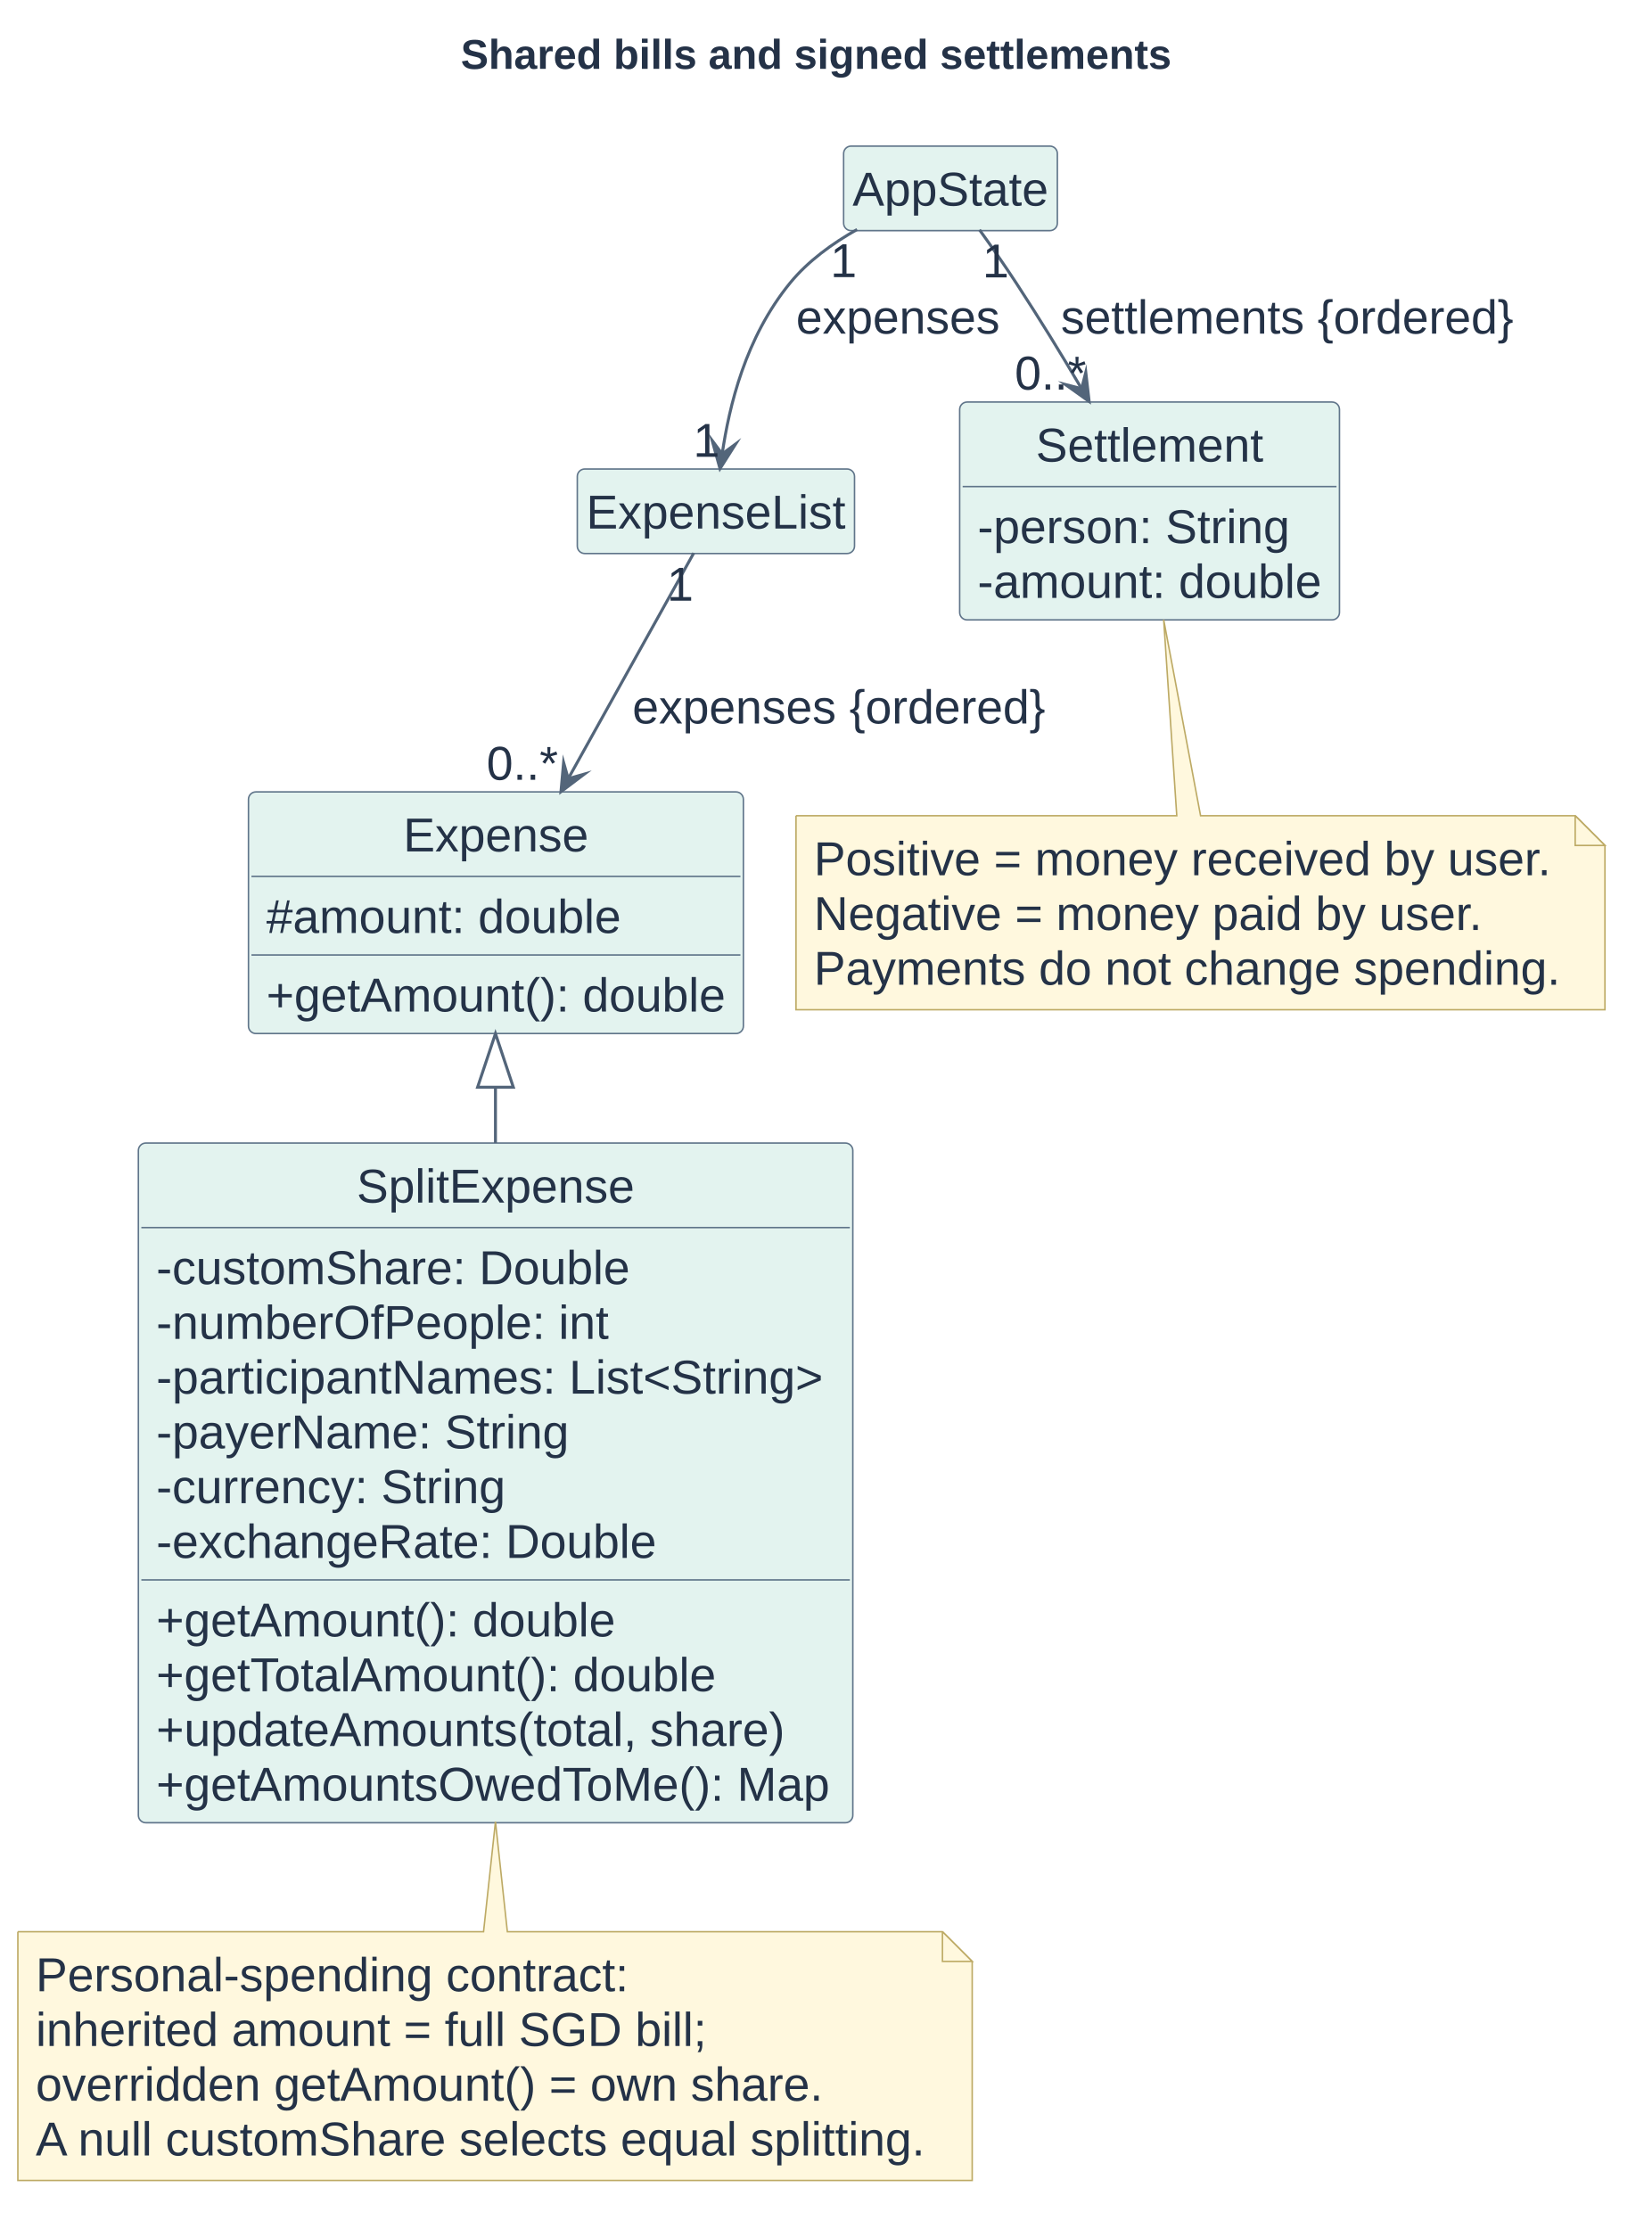
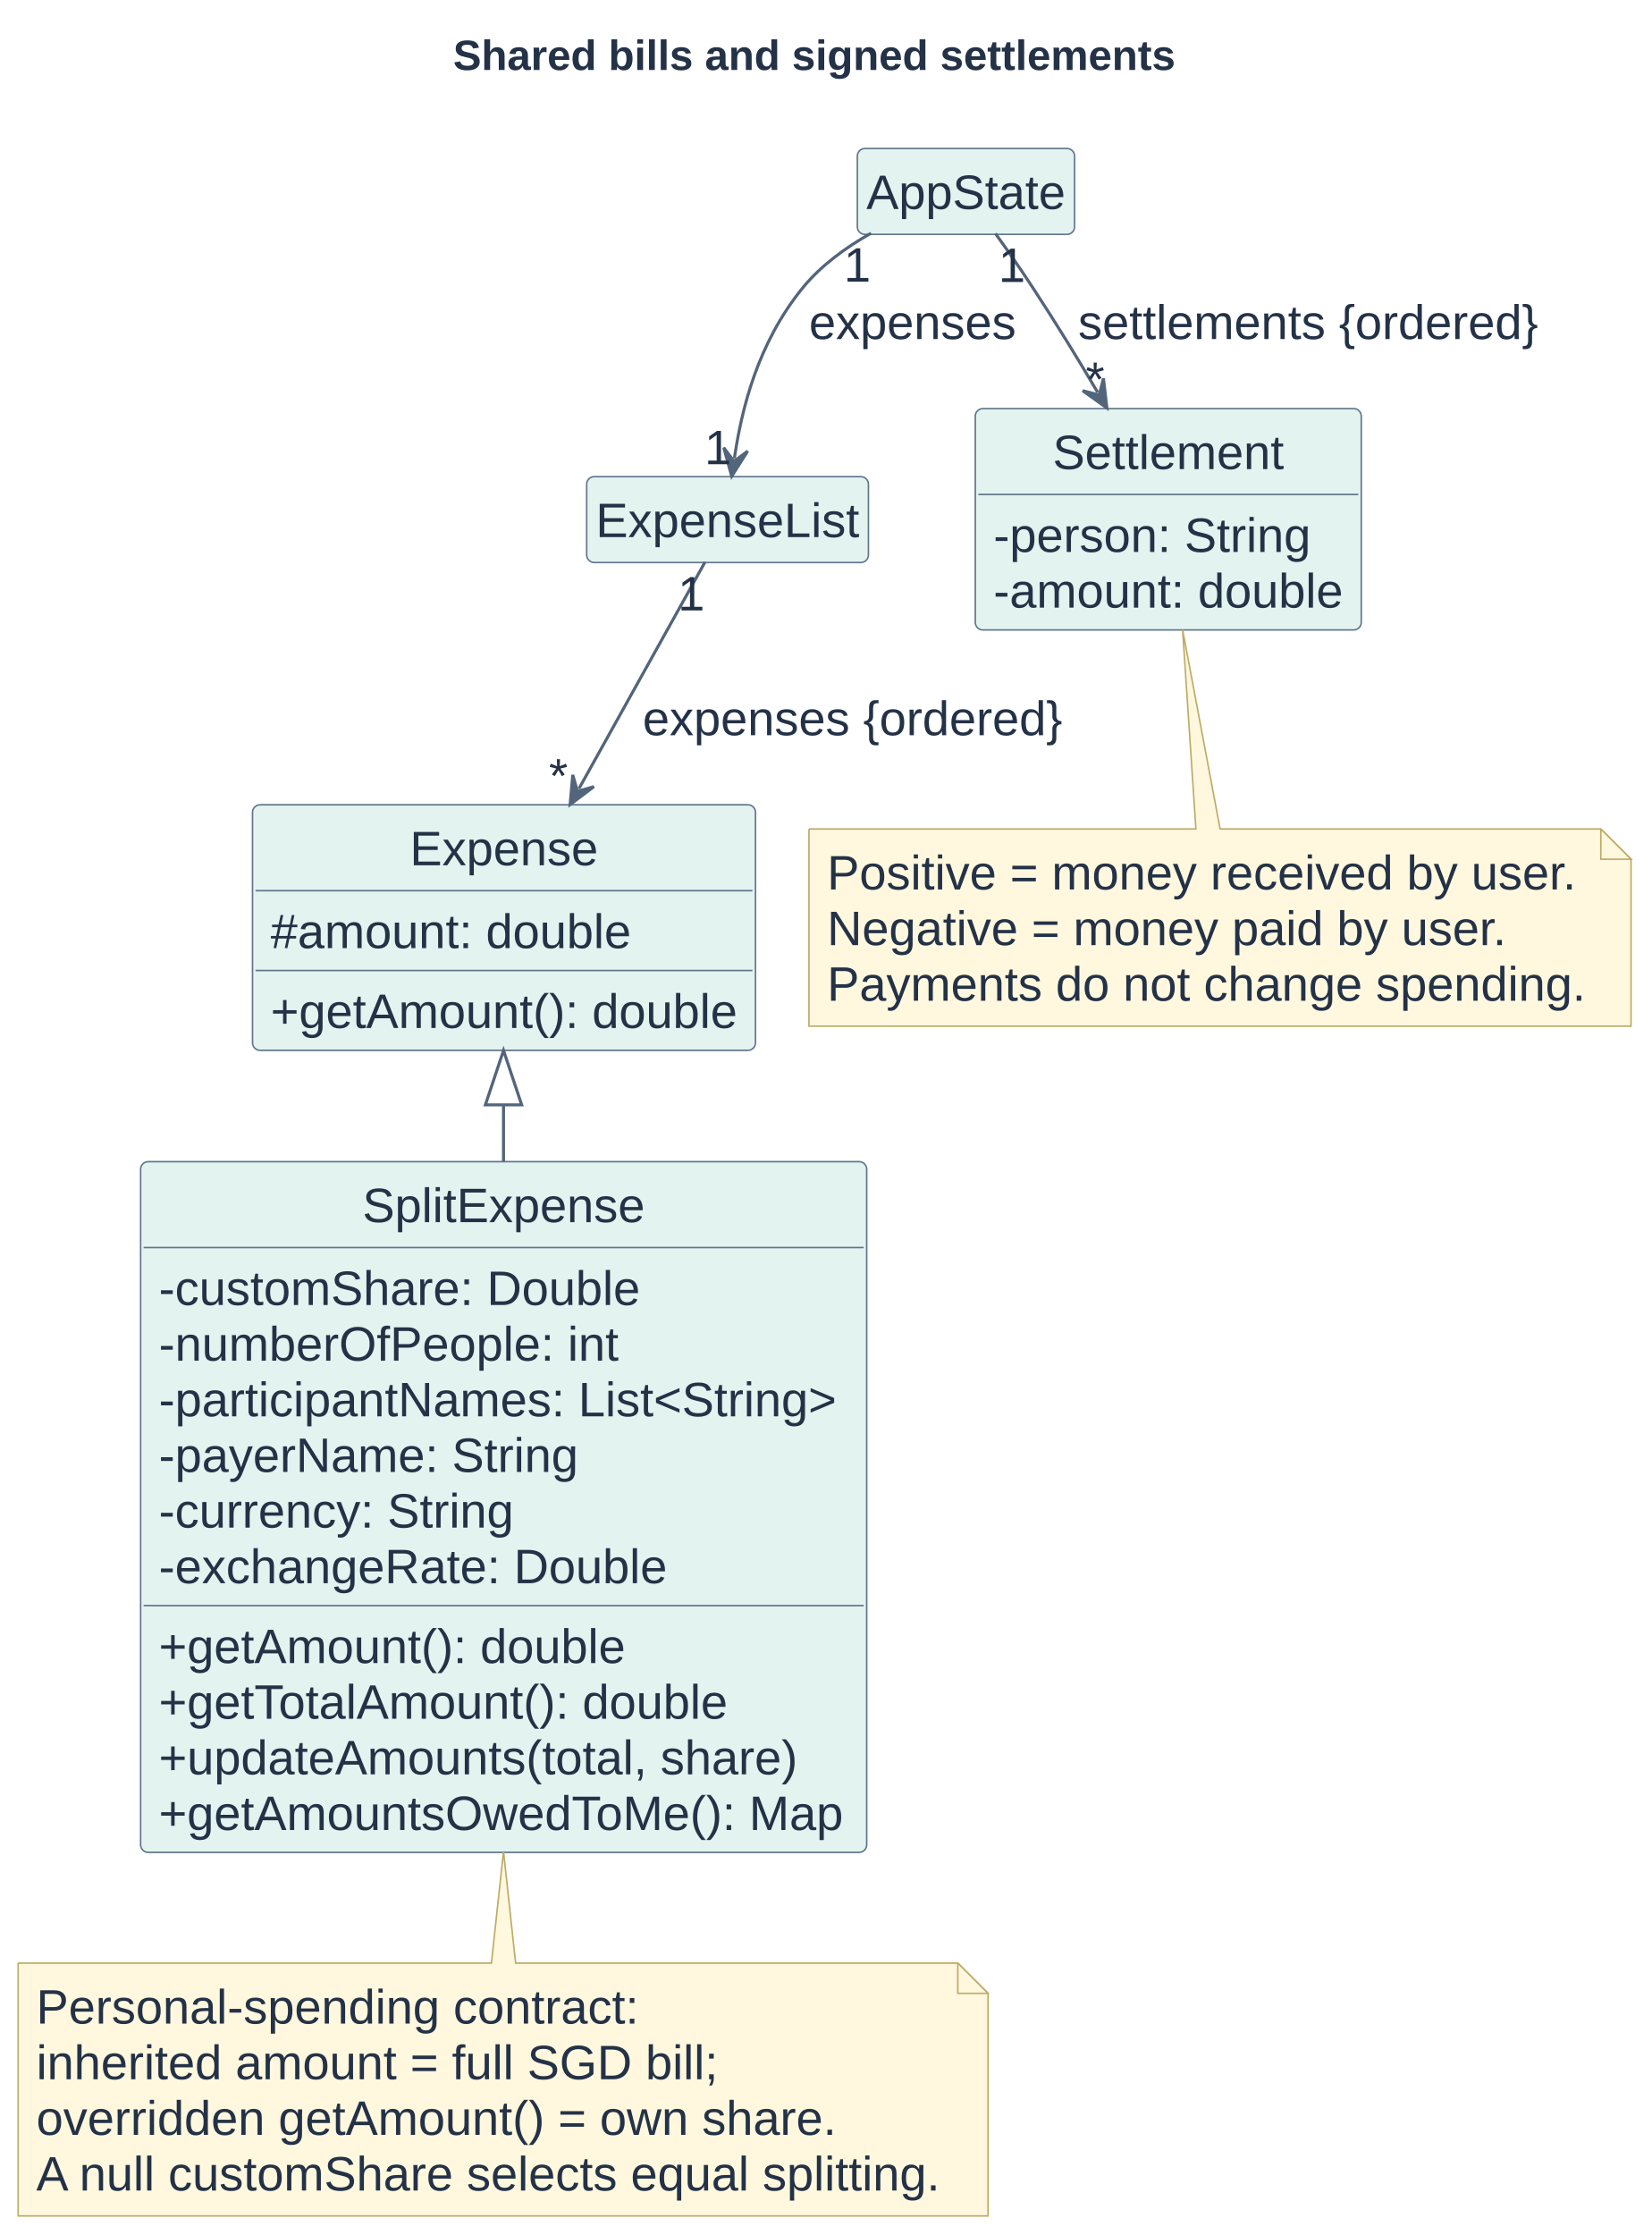
- <svg xmlns="http://www.w3.org/2000/svg" version="1.1" data-diagram-type="CLASS" style="width:555px;height:749px;background:#FFFFFF;" width="555px" height="749px" viewBox="0 0 555 749" zoomAndPan="magnify" preserveAspectRatio="none" contentStyleType="text/css">
+ <svg xmlns="http://www.w3.org/2000/svg" contentStyleType="text/css" data-diagram-type="CLASS" height="739px" preserveAspectRatio="none" style="width:546px;height:739px;background:#FFFFFF;" version="1.1" viewBox="0 0 546 739" width="546px" zoomAndPan="magnify">
  <defs />
-   <g font-family="sans-serif" lengthAdjust="spacing">
-     <g class="title" data-source-line="20">
-       <text x="154.83" y="23.132" fill="#243247" font-size="14" textLength="238.841" font-weight="700" font-family="Arial">Shared bills and signed settlements</text>
+   <g>
+     <text fill="#243247" font-family="Arial" font-size="14" font-weight="bold" lengthAdjust="spacing" textLength="238.841" x="149.83" y="23.132">Shared bills and signed settlements</text>
+     <g class="entity" data-entity="Expense" data-source-line="21" data-uid="ent0002" id="entity_Expense">
+       <rect fill="#E3F3EF" height="81.195" rx="2.5" ry="2.5" style="stroke:#60758A;stroke-width:0.5;" width="166.32" x="83.5" y="266.099" />
+       <text fill="#243247" font-family="Arial" font-size="16" lengthAdjust="spacing" textLength="62.266" x="135.527" y="286.106">Expense</text>
+       <line style="stroke:#60758A;stroke-width:0.5;" x1="84.5" x2="248.82" y1="294.497" y2="294.497" />
+       <text fill="#243247" font-family="Arial" font-size="16" lengthAdjust="spacing" textLength="119.203" x="89.5" y="313.505">#amount: double</text>
+       <line style="stroke:#60758A;stroke-width:0.5;" x1="84.5" x2="248.82" y1="320.896" y2="320.896" />
+       <text fill="#243247" font-family="Arial" font-size="16" lengthAdjust="spacing" textLength="154.32" x="89.5" y="339.903">+getAmount(): double</text>
    </g>
-     <g class="entity" data-qualified-name="Expense" id="ent0001" data-source-line="21">
-       <rect x="83.5" y="266.099" width="166.32" height="81.195" fill="#E3F3EF" style="stroke:#60758A;stroke-width:0.5;" rx="2.5" ry="2.5" />
-       <text x="135.527" y="286.106" fill="#243247" font-size="16" textLength="62.266" font-family="Arial">Expense</text>
-       <line x1="84.5" y1="294.497" x2="248.82" y2="294.497" style="stroke:#60758A;stroke-width:0.5;" />
-       <text x="89.5" y="313.505" fill="#243247" font-size="16" textLength="119.203" font-family="Arial">#amount: double</text>
-       <line x1="84.5" y1="320.896" x2="248.82" y2="320.896" style="stroke:#60758A;stroke-width:0.5;" />
-       <text x="89.5" y="339.903" fill="#243247" font-size="16" textLength="154.32" font-family="Arial">+getAmount(): double</text>
+     <g class="entity" data-entity="SplitExpense" data-source-line="25" data-uid="ent0003" id="entity_SplitExpense">
+       <rect fill="#E3F3EF" height="228.383" rx="2.5" ry="2.5" style="stroke:#60758A;stroke-width:0.5;" width="240.094" x="46.5" y="384.099" />
+       <text fill="#243247" font-family="Arial" font-size="16" lengthAdjust="spacing" textLength="93.391" x="119.852" y="404.106">SplitExpense</text>
+       <line style="stroke:#60758A;stroke-width:0.5;" x1="47.5" x2="285.594" y1="412.497" y2="412.497" />
+       <text fill="#243247" font-family="Arial" font-size="16" lengthAdjust="spacing" textLength="159.188" x="52.5" y="431.505">-customShare: Double</text>
+       <text fill="#243247" font-family="Arial" font-size="16" lengthAdjust="spacing" textLength="152.078" x="52.5" y="449.903">-numberOfPeople: int</text>
+       <text fill="#243247" font-family="Arial" font-size="16" lengthAdjust="spacing" textLength="224.102" x="52.5" y="468.302">-participantNames: List&lt;String&gt;</text>
+       <text fill="#243247" font-family="Arial" font-size="16" lengthAdjust="spacing" textLength="138.719" x="52.5" y="486.7">-payerName: String</text>
+       <text fill="#243247" font-family="Arial" font-size="16" lengthAdjust="spacing" textLength="117.367" x="52.5" y="505.099">-currency: String</text>
+       <text fill="#243247" font-family="Arial" font-size="16" lengthAdjust="spacing" textLength="168.109" x="52.5" y="523.497">-exchangeRate: Double</text>
+       <line style="stroke:#60758A;stroke-width:0.5;" x1="47.5" x2="285.594" y1="530.888" y2="530.888" />
+       <text fill="#243247" font-family="Arial" font-size="16" lengthAdjust="spacing" textLength="154.32" x="52.5" y="549.895">+getAmount(): double</text>
+       <text fill="#243247" font-family="Arial" font-size="16" lengthAdjust="spacing" textLength="189.891" x="52.5" y="568.294">+getTotalAmount(): double</text>
+       <text fill="#243247" font-family="Arial" font-size="16" lengthAdjust="spacing" textLength="211.234" x="52.5" y="586.692">+updateAmounts(total, share)</text>
+       <text fill="#243247" font-family="Arial" font-size="16" lengthAdjust="spacing" textLength="228.094" x="52.5" y="605.091">+getAmountsOwedToMe(): Map</text>
    </g>
-     <g class="entity" data-qualified-name="SplitExpense" id="ent0002" data-source-line="25">
-       <rect x="46.5" y="384.099" width="240.094" height="228.383" fill="#E3F3EF" style="stroke:#60758A;stroke-width:0.5;" rx="2.5" ry="2.5" />
-       <text x="119.852" y="404.106" fill="#243247" font-size="16" textLength="93.391" font-family="Arial">SplitExpense</text>
-       <line x1="47.5" y1="412.497" x2="285.594" y2="412.497" style="stroke:#60758A;stroke-width:0.5;" />
-       <text x="52.5" y="431.505" fill="#243247" font-size="16" textLength="159.188" font-family="Arial">-customShare: Double</text>
-       <text x="52.5" y="449.903" fill="#243247" font-size="16" textLength="152.078" font-family="Arial">-numberOfPeople: int</text>
-       <text x="52.5" y="468.302" fill="#243247" font-size="16" textLength="224.102" font-family="Arial">-participantNames: List&lt;String&gt;</text>
-       <text x="52.5" y="486.7" fill="#243247" font-size="16" textLength="138.719" font-family="Arial">-payerName: String</text>
-       <text x="52.5" y="505.099" fill="#243247" font-size="16" textLength="117.367" font-family="Arial">-currency: String</text>
-       <text x="52.5" y="523.497" fill="#243247" font-size="16" textLength="168.109" font-family="Arial">-exchangeRate: Double</text>
-       <line x1="47.5" y1="530.888" x2="285.594" y2="530.888" style="stroke:#60758A;stroke-width:0.5;" />
-       <text x="52.5" y="549.896" fill="#243247" font-size="16" textLength="154.32" font-family="Arial">+getAmount(): double</text>
-       <text x="52.5" y="568.294" fill="#243247" font-size="16" textLength="189.891" font-family="Arial">+getTotalAmount(): double</text>
-       <text x="52.5" y="586.692" fill="#243247" font-size="16" textLength="211.234" font-family="Arial">+updateAmounts(total, share)</text>
-       <text x="52.5" y="605.091" fill="#243247" font-size="16" textLength="228.094" font-family="Arial">+getAmountsOwedToMe(): Map</text>
+     <g class="entity" data-entity="ExpenseList" data-source-line="37" data-uid="ent0004" id="entity_ExpenseList">
+       <rect fill="#E3F3EF" height="28.398" rx="2.5" ry="2.5" style="stroke:#60758A;stroke-width:0.5;" width="93.164" x="194" y="157.599" />
+       <text fill="#243247" font-family="Arial" font-size="16" lengthAdjust="spacing" textLength="87.164" x="197" y="177.606">ExpenseList</text>
    </g>
-     <g class="entity" data-qualified-name="ExpenseList" id="ent0003" data-source-line="37">
-       <rect x="194" y="157.599" width="93.164" height="28.398" fill="#E3F3EF" style="stroke:#60758A;stroke-width:0.5;" rx="2.5" ry="2.5" />
-       <text x="197" y="177.606" fill="#243247" font-size="16" textLength="87.164" font-family="Arial">ExpenseList</text>
+     <g class="entity" data-entity="AppState" data-source-line="38" data-uid="ent0005" id="entity_AppState">
+       <rect fill="#E3F3EF" height="28.398" rx="2.5" ry="2.5" style="stroke:#60758A;stroke-width:0.5;" width="71.828" x="283.5" y="49.099" />
+       <text fill="#243247" font-family="Arial" font-size="16" lengthAdjust="spacing" textLength="65.828" x="286.5" y="69.106">AppState</text>
    </g>
-     <g class="entity" data-qualified-name="AppState" id="ent0004" data-source-line="38">
-       <rect x="283.5" y="49.099" width="71.828" height="28.398" fill="#E3F3EF" style="stroke:#60758A;stroke-width:0.5;" rx="2.5" ry="2.5" />
-       <text x="286.5" y="69.106" fill="#243247" font-size="16" textLength="65.828" font-family="Arial">AppState</text>
+     <g class="entity" data-entity="Settlement" data-source-line="39" data-uid="ent0006" id="entity_Settlement">
+       <rect fill="#E3F3EF" height="73.195" rx="2.5" ry="2.5" style="stroke:#60758A;stroke-width:0.5;" width="127.633" x="322.5" y="135.099" />
+       <text fill="#243247" font-family="Arial" font-size="16" lengthAdjust="spacing" textLength="76.484" x="348.074" y="155.106">Settlement</text>
+       <line style="stroke:#60758A;stroke-width:0.5;" x1="323.5" x2="449.133" y1="163.497" y2="163.497" />
+       <text fill="#243247" font-family="Arial" font-size="16" lengthAdjust="spacing" textLength="104.938" x="328.5" y="182.505">-person: String</text>
+       <text fill="#243247" font-family="Arial" font-size="16" lengthAdjust="spacing" textLength="115.633" x="328.5" y="200.903">-amount: double</text>
    </g>
-     <g class="entity" data-qualified-name="Settlement" id="ent0005" data-source-line="39">
-       <rect x="322.5" y="135.099" width="127.633" height="73.195" fill="#E3F3EF" style="stroke:#60758A;stroke-width:0.5;" rx="2.5" ry="2.5" />
-       <text x="348.074" y="155.106" fill="#243247" font-size="16" textLength="76.484" font-family="Arial">Settlement</text>
-       <line x1="323.5" y1="163.497" x2="449.133" y2="163.497" style="stroke:#60758A;stroke-width:0.5;" />
-       <text x="328.5" y="182.505" fill="#243247" font-size="16" textLength="104.938" font-family="Arial">-person: String</text>
-       <text x="328.5" y="200.903" fill="#243247" font-size="16" textLength="115.633" font-family="Arial">-amount: double</text>
+     <g class="entity" data-entity="GMN11" data-source-line="48" data-uid="ent0012" id="entity_GMN11">
+       <path d="M6,649.099 L6,732.692 A0,0 0 0 0 6,732.692 L326.711,732.692 A0,0 0 0 0 326.711,732.692 L326.711,659.099 L316.711,649.099 L170.5,649.099 L166.5,612.136 L162.5,649.099 L6,649.099 A0,0 0 0 0 6,649.099" fill="#FFF8DE" style="stroke:#BDAA65;stroke-width:0.5;" />
+       <path d="M316.711,649.099 L316.711,659.099 L326.711,659.099 L316.711,649.099" fill="#FFF8DE" style="stroke:#BDAA65;stroke-width:0.5;" />
+       <text fill="#243247" font-family="Arial" font-size="16" lengthAdjust="spacing" textLength="199.227" x="12" y="669.106">Personal-spending contract:</text>
+       <text fill="#243247" font-family="Arial" font-size="16" lengthAdjust="spacing" textLength="225.445" x="12" y="687.505">inherited amount = full SGD bill;</text>
+       <text fill="#243247" font-family="Arial" font-size="16" lengthAdjust="spacing" textLength="264.586" x="12" y="705.903">overridden getAmount() = own share.</text>
+       <text fill="#243247" font-family="Arial" font-size="16" lengthAdjust="spacing" textLength="299.711" x="12" y="724.302">A null customShare selects equal splitting.</text>
    </g>
-     <g class="entity" data-qualified-name="GMN10" id="ent0011" data-source-line="48">
-       <path d="M6,649.099 L6,732.692 A0,0 0 0 0 6,732.692 L326.711,732.692 A0,0 0 0 0 326.711,732.692 L326.711,659.099 L316.711,649.099 L170.5,649.099 L166.5,612.136 L162.5,649.099 L6,649.099 A0,0 0 0 0 6,649.099" style="stroke:#BDAA65;stroke-width:0.5;" fill="#FFF8DE" />
-       <path d="M316.711,649.099 L316.711,659.099 L326.711,659.099 L316.711,649.099" style="stroke:#BDAA65;stroke-width:0.5;" fill="#FFF8DE" />
-       <text x="12" y="669.106" fill="#243247" font-size="16" textLength="199.227" font-family="Arial">Personal-spending contract:</text>
-       <text x="12" y="687.505" fill="#243247" font-size="16" textLength="225.445" font-family="Arial">inherited amount = full SGD bill;</text>
-       <text x="12" y="705.903" fill="#243247" font-size="16" textLength="264.586" font-family="Arial">overridden getAmount() = own share.</text>
-       <text x="12" y="724.302" fill="#243247" font-size="16" textLength="299.711" font-family="Arial">A null customShare selects equal splitting.</text>
+     <g class="entity" data-entity="GMN14" data-source-line="54" data-uid="ent0015" id="entity_GMN14">
+       <path d="M267.5,274.099 L267.5,339.294 A0,0 0 0 0 267.5,339.294 L539.344,339.294 A0,0 0 0 0 539.344,339.294 L539.344,284.099 L529.344,274.099 L403.454,274.099 L391.056,208.24 L395.454,274.099 L267.5,274.099 A0,0 0 0 0 267.5,274.099" fill="#FFF8DE" style="stroke:#BDAA65;stroke-width:0.5;" />
+       <path d="M529.344,274.099 L529.344,284.099 L539.344,284.099 L529.344,274.099" fill="#FFF8DE" style="stroke:#BDAA65;stroke-width:0.5;" />
+       <text fill="#243247" font-family="Arial" font-size="16" lengthAdjust="spacing" textLength="248.562" x="273.5" y="294.106">Positive = money received by user.</text>
+       <text fill="#243247" font-family="Arial" font-size="16" lengthAdjust="spacing" textLength="225.461" x="273.5" y="312.505">Negative = money paid by user.</text>
+       <text fill="#243247" font-family="Arial" font-size="16" lengthAdjust="spacing" textLength="250.844" x="273.5" y="330.903">Payments do not change spending.</text>
    </g>
-     <g class="entity" data-qualified-name="GMN13" id="ent0014" data-source-line="54">
-       <path d="M267.5,274.099 L267.5,339.294 A0,0 0 0 0 267.5,339.294 L539.344,339.294 A0,0 0 0 0 539.344,339.294 L539.344,284.099 L529.344,274.099 L403.454,274.099 L391.056,208.24 L395.454,274.099 L267.5,274.099 A0,0 0 0 0 267.5,274.099" style="stroke:#BDAA65;stroke-width:0.5;" fill="#FFF8DE" />
-       <path d="M529.344,274.099 L529.344,284.099 L539.344,284.099 L529.344,274.099" style="stroke:#BDAA65;stroke-width:0.5;" fill="#FFF8DE" />
-       <text x="273.5" y="294.106" fill="#243247" font-size="16" textLength="248.563" font-family="Arial">Positive = money received by user.</text>
-       <text x="273.5" y="312.505" fill="#243247" font-size="16" textLength="225.461" font-family="Arial">Negative = money paid by user.</text>
-       <text x="273.5" y="330.903" fill="#243247" font-size="16" textLength="250.844" font-family="Arial">Payments do not change spending.</text>
+     <g class="link" data-entity-1="Expense" data-entity-2="SplitExpense" data-uid="lnk7" id="link_Expense_SplitExpense">
+       <polygon fill="none" points="166.5,347.324,160.5,365.324,172.5,365.324,166.5,347.324" style="stroke:#53657A;stroke-width:1;" />
+       <path d="M166.5,365.324 C166.5,376.394 166.5,370.998 166.5,384.084" fill="none" style="stroke:#53657A;stroke-width:1;" />
    </g>
-     <g class="link" data-entity-1="ent0001" data-entity-2="ent0002" id="lnk6" data-link-type="extension">
-       <polygon points="166.5,347.324,160.5,365.324,172.5,365.324,166.5,347.324" fill="none" style="stroke:#53657A;stroke-width:1;stroke-linejoin:miter;stroke-miterlimit:10;" />
-       <path d="M166.5,365.324 C166.5,376.394 166.5,370.998 166.5,384.085" style="stroke:#53657A;stroke-width:1;" fill="none" />
+     <g class="link" data-entity-1="AppState" data-entity-2="ExpenseList" data-uid="lnk8" id="link_AppState_ExpenseList">
+       <polygon fill="#53657A" points="241.957,157.489,247.231,149.171,242.689,152.542,239.317,148,241.957,157.489" style="stroke:#53657A;stroke-width:1;" />
+       <path d="M288.029,77.108 C279.777,81.764 271.516,87.73 265.5,95.099 C250.48,113.495 245.235,135.317 242.835,151.553" fill="none" style="stroke:#53657A;stroke-width:1;" />
+       <text fill="#243247" font-family="Arial" font-size="16" lengthAdjust="spacing" textLength="68.492" x="267.5" y="112.106">expenses</text>
+       <text fill="#243247" font-family="Arial" font-size="16" lengthAdjust="spacing" textLength="8.898" x="232.957" y="153.496">1</text>
+       <text fill="#243247" font-family="Arial" font-size="16" lengthAdjust="spacing" textLength="8.898" x="279.029" y="93.115">1</text>
    </g>
-     <g class="link" data-entity-1="ent0004" data-entity-2="ent0003" id="lnk7" data-link-type="dependency">
-       <polygon points="241.957,157.489,247.231,149.171,242.688,152.542,239.317,148,241.957,157.489" fill="#53657A" style="stroke:#53657A;stroke-width:1;stroke-linejoin:miter;stroke-miterlimit:10;" />
-       <path d="M288.029,77.108 C279.777,81.764 271.516,87.73 265.5,95.099 C250.48,113.495 245.089,136.307 242.688,152.542" style="stroke:#53657A;stroke-width:1;" fill="none" />
-       <text x="267.5" y="112.106" fill="#243247" font-size="16" textLength="68.492" font-family="Arial">expenses</text>
-       <text x="232.957" y="153.496" fill="#243247" font-size="16" font-family="Arial">1</text>
-       <text x="279.029" y="93.115" fill="#243247" font-size="16" font-family="Arial">1</text>
+     <g class="link" data-entity-1="ExpenseList" data-entity-2="Expense" data-uid="lnk9" id="link_ExpenseList_Expense">
+       <polygon fill="#53657A" points="188.518,266.026,196.389,260.106,190.949,261.657,189.398,256.217,188.518,266.026" style="stroke:#53657A;stroke-width:1;" />
+       <path d="M233.134,185.837 C222.825,204.366 206.575,233.572 191.435,260.783" fill="none" style="stroke:#53657A;stroke-width:1;" />
+       <text fill="#243247" font-family="Arial" font-size="16" lengthAdjust="spacing" textLength="68.492" x="212.5" y="243.106">expenses</text>
+       <text fill="#243247" font-family="Arial" font-size="16" lengthAdjust="spacing" textLength="4.445" x="280.992" y="243.106"> </text>
+       <text fill="#243247" font-family="Arial" font-size="16" lengthAdjust="spacing" textLength="65.836" x="285.438" y="243.106">{ordered}</text>
+       <text fill="#243247" font-family="Arial" font-size="16" lengthAdjust="spacing" textLength="6.227" x="181.518" y="262.034">*</text>
+       <text fill="#243247" font-family="Arial" font-size="16" lengthAdjust="spacing" textLength="8.898" x="224.134" y="201.845">1</text>
    </g>
-     <g class="link" data-entity-1="ent0003" data-entity-2="ent0001" id="lnk8" data-link-type="dependency">
-       <polygon points="188.518,266.026,196.389,260.106,190.949,261.657,189.398,256.217,188.518,266.026" fill="#53657A" style="stroke:#53657A;stroke-width:1;stroke-linejoin:miter;stroke-miterlimit:10;" />
-       <path d="M233.134,185.837 C222.825,204.366 206.089,234.446 190.949,261.657" style="stroke:#53657A;stroke-width:1;" fill="none" />
-       <text x="212.5" y="243.106" fill="#243247" font-size="16" textLength="68.492" font-family="Arial">expenses</text>
-       <text x="280.992" y="243.106" fill="#243247" font-size="16" font-family="Arial"> </text>
-       <text x="285.438" y="243.106" fill="#243247" font-size="16" textLength="65.836" font-family="Arial">{ordered}</text>
-       <text x="163.518" y="262.034" fill="#243247" font-size="16" textLength="24.016" font-family="Arial">0..*</text>
-       <text x="224.134" y="201.845" fill="#243247" font-size="16" font-family="Arial">1</text>
-     </g>
-     <g class="link" data-entity-1="ent0004" data-entity-2="ent0005" id="lnk9" data-link-type="dependency">
-       <polygon points="366.013,134.903,364.883,125.119,363.472,130.597,357.994,129.186,366.013,134.903" fill="#53657A" style="stroke:#53657A;stroke-width:1;stroke-linejoin:miter;stroke-miterlimit:10;" />
-       <path d="M329.157,77.214 C333.086,82.676 337.61,89.126 341.5,95.099 C349.828,107.885 355.975,117.896 363.472,130.597" style="stroke:#53657A;stroke-width:1;" fill="none" />
-       <text x="356.5" y="112.106" fill="#243247" font-size="16" textLength="81.813" font-family="Arial">settlements</text>
-       <text x="438.313" y="112.106" fill="#243247" font-size="16" font-family="Arial"> </text>
-       <text x="442.758" y="112.106" fill="#243247" font-size="16" textLength="65.836" font-family="Arial">{ordered}</text>
-       <text x="341.013" y="130.911" fill="#243247" font-size="16" textLength="24.016" font-family="Arial">0..*</text>
-       <text x="330.157" y="93.221" fill="#243247" font-size="16" font-family="Arial">1</text>
+     <g class="link" data-entity-1="AppState" data-entity-2="Settlement" data-uid="lnk10" id="link_AppState_Settlement">
+       <polygon fill="#53657A" points="366.013,134.903,364.883,125.119,363.472,130.597,357.994,129.186,366.013,134.903" style="stroke:#53657A;stroke-width:1;" />
+       <path d="M329.156,77.214 C333.087,82.676 337.61,89.126 341.5,95.099 C349.829,107.885 355.467,117.035 362.963,129.736" fill="none" style="stroke:#53657A;stroke-width:1;" />
+       <text fill="#243247" font-family="Arial" font-size="16" lengthAdjust="spacing" textLength="81.812" x="356.5" y="112.106">settlements</text>
+       <text fill="#243247" font-family="Arial" font-size="16" lengthAdjust="spacing" textLength="4.445" x="438.312" y="112.106"> </text>
+       <text fill="#243247" font-family="Arial" font-size="16" lengthAdjust="spacing" textLength="65.836" x="442.758" y="112.106">{ordered}</text>
+       <text fill="#243247" font-family="Arial" font-size="16" lengthAdjust="spacing" textLength="6.227" x="359.013" y="130.911">*</text>
+       <text fill="#243247" font-family="Arial" font-size="16" lengthAdjust="spacing" textLength="8.898" x="330.156" y="93.221">1</text>
    </g>
  </g>
</svg>
